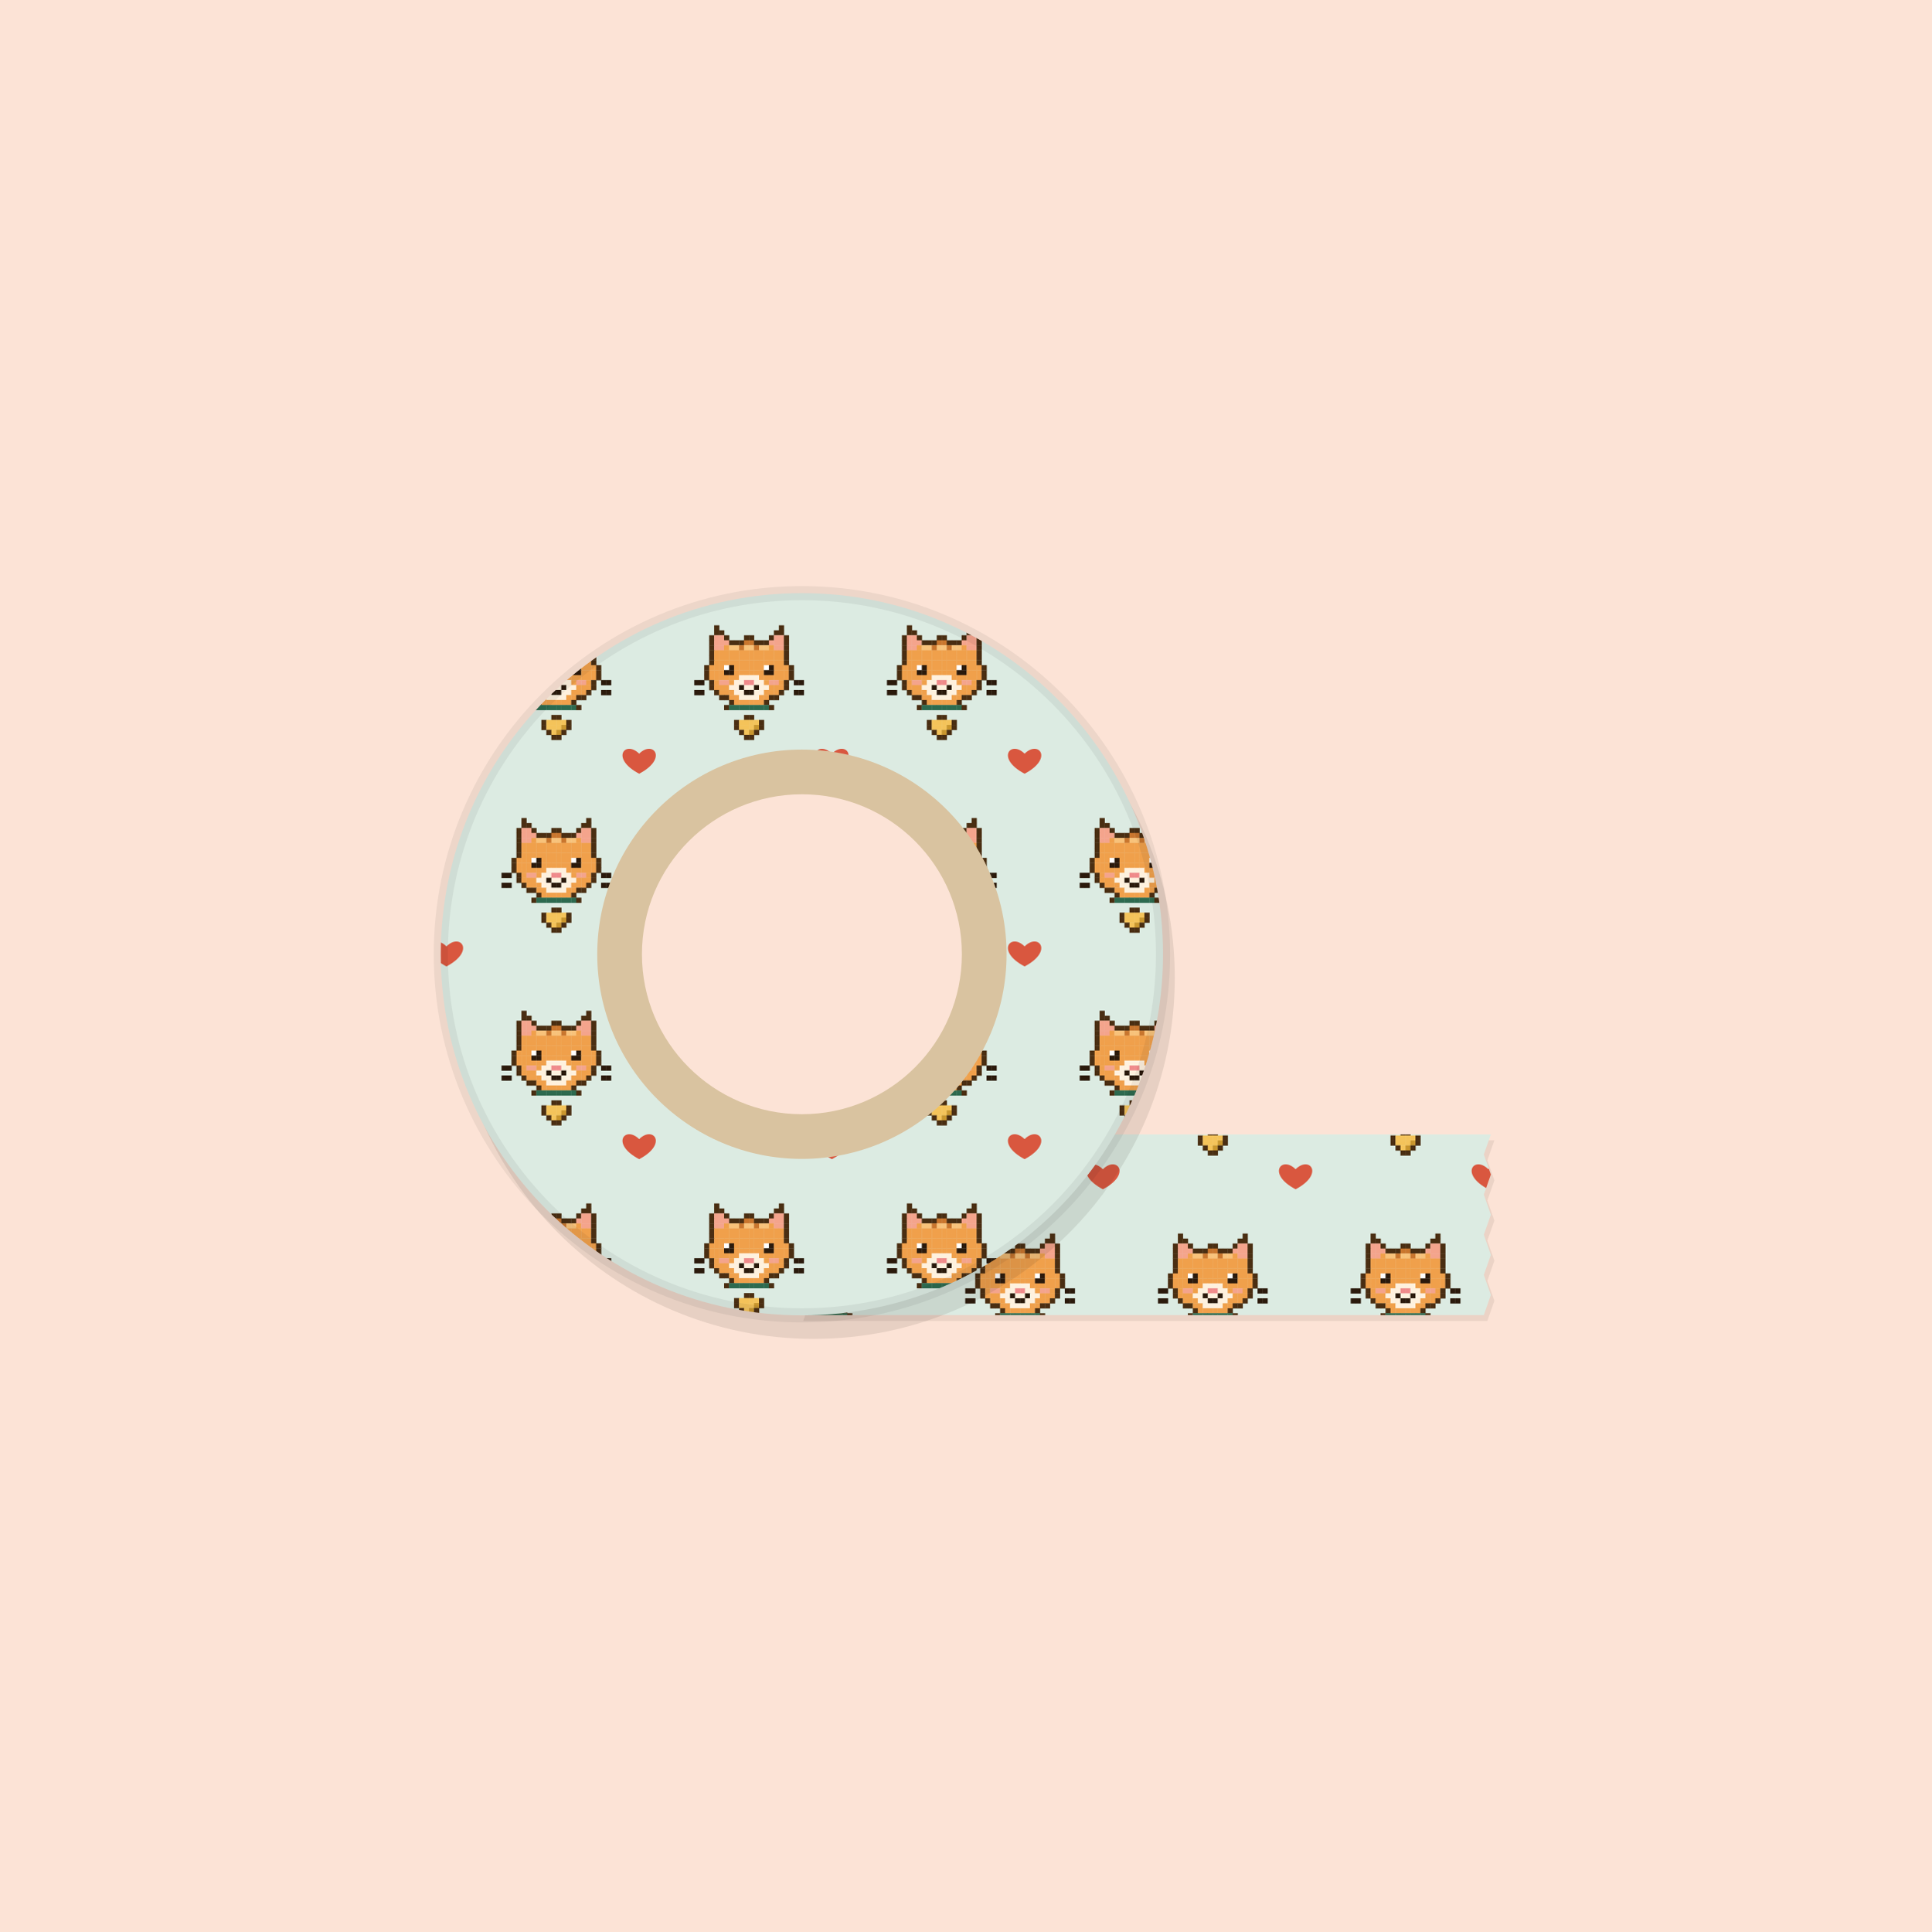
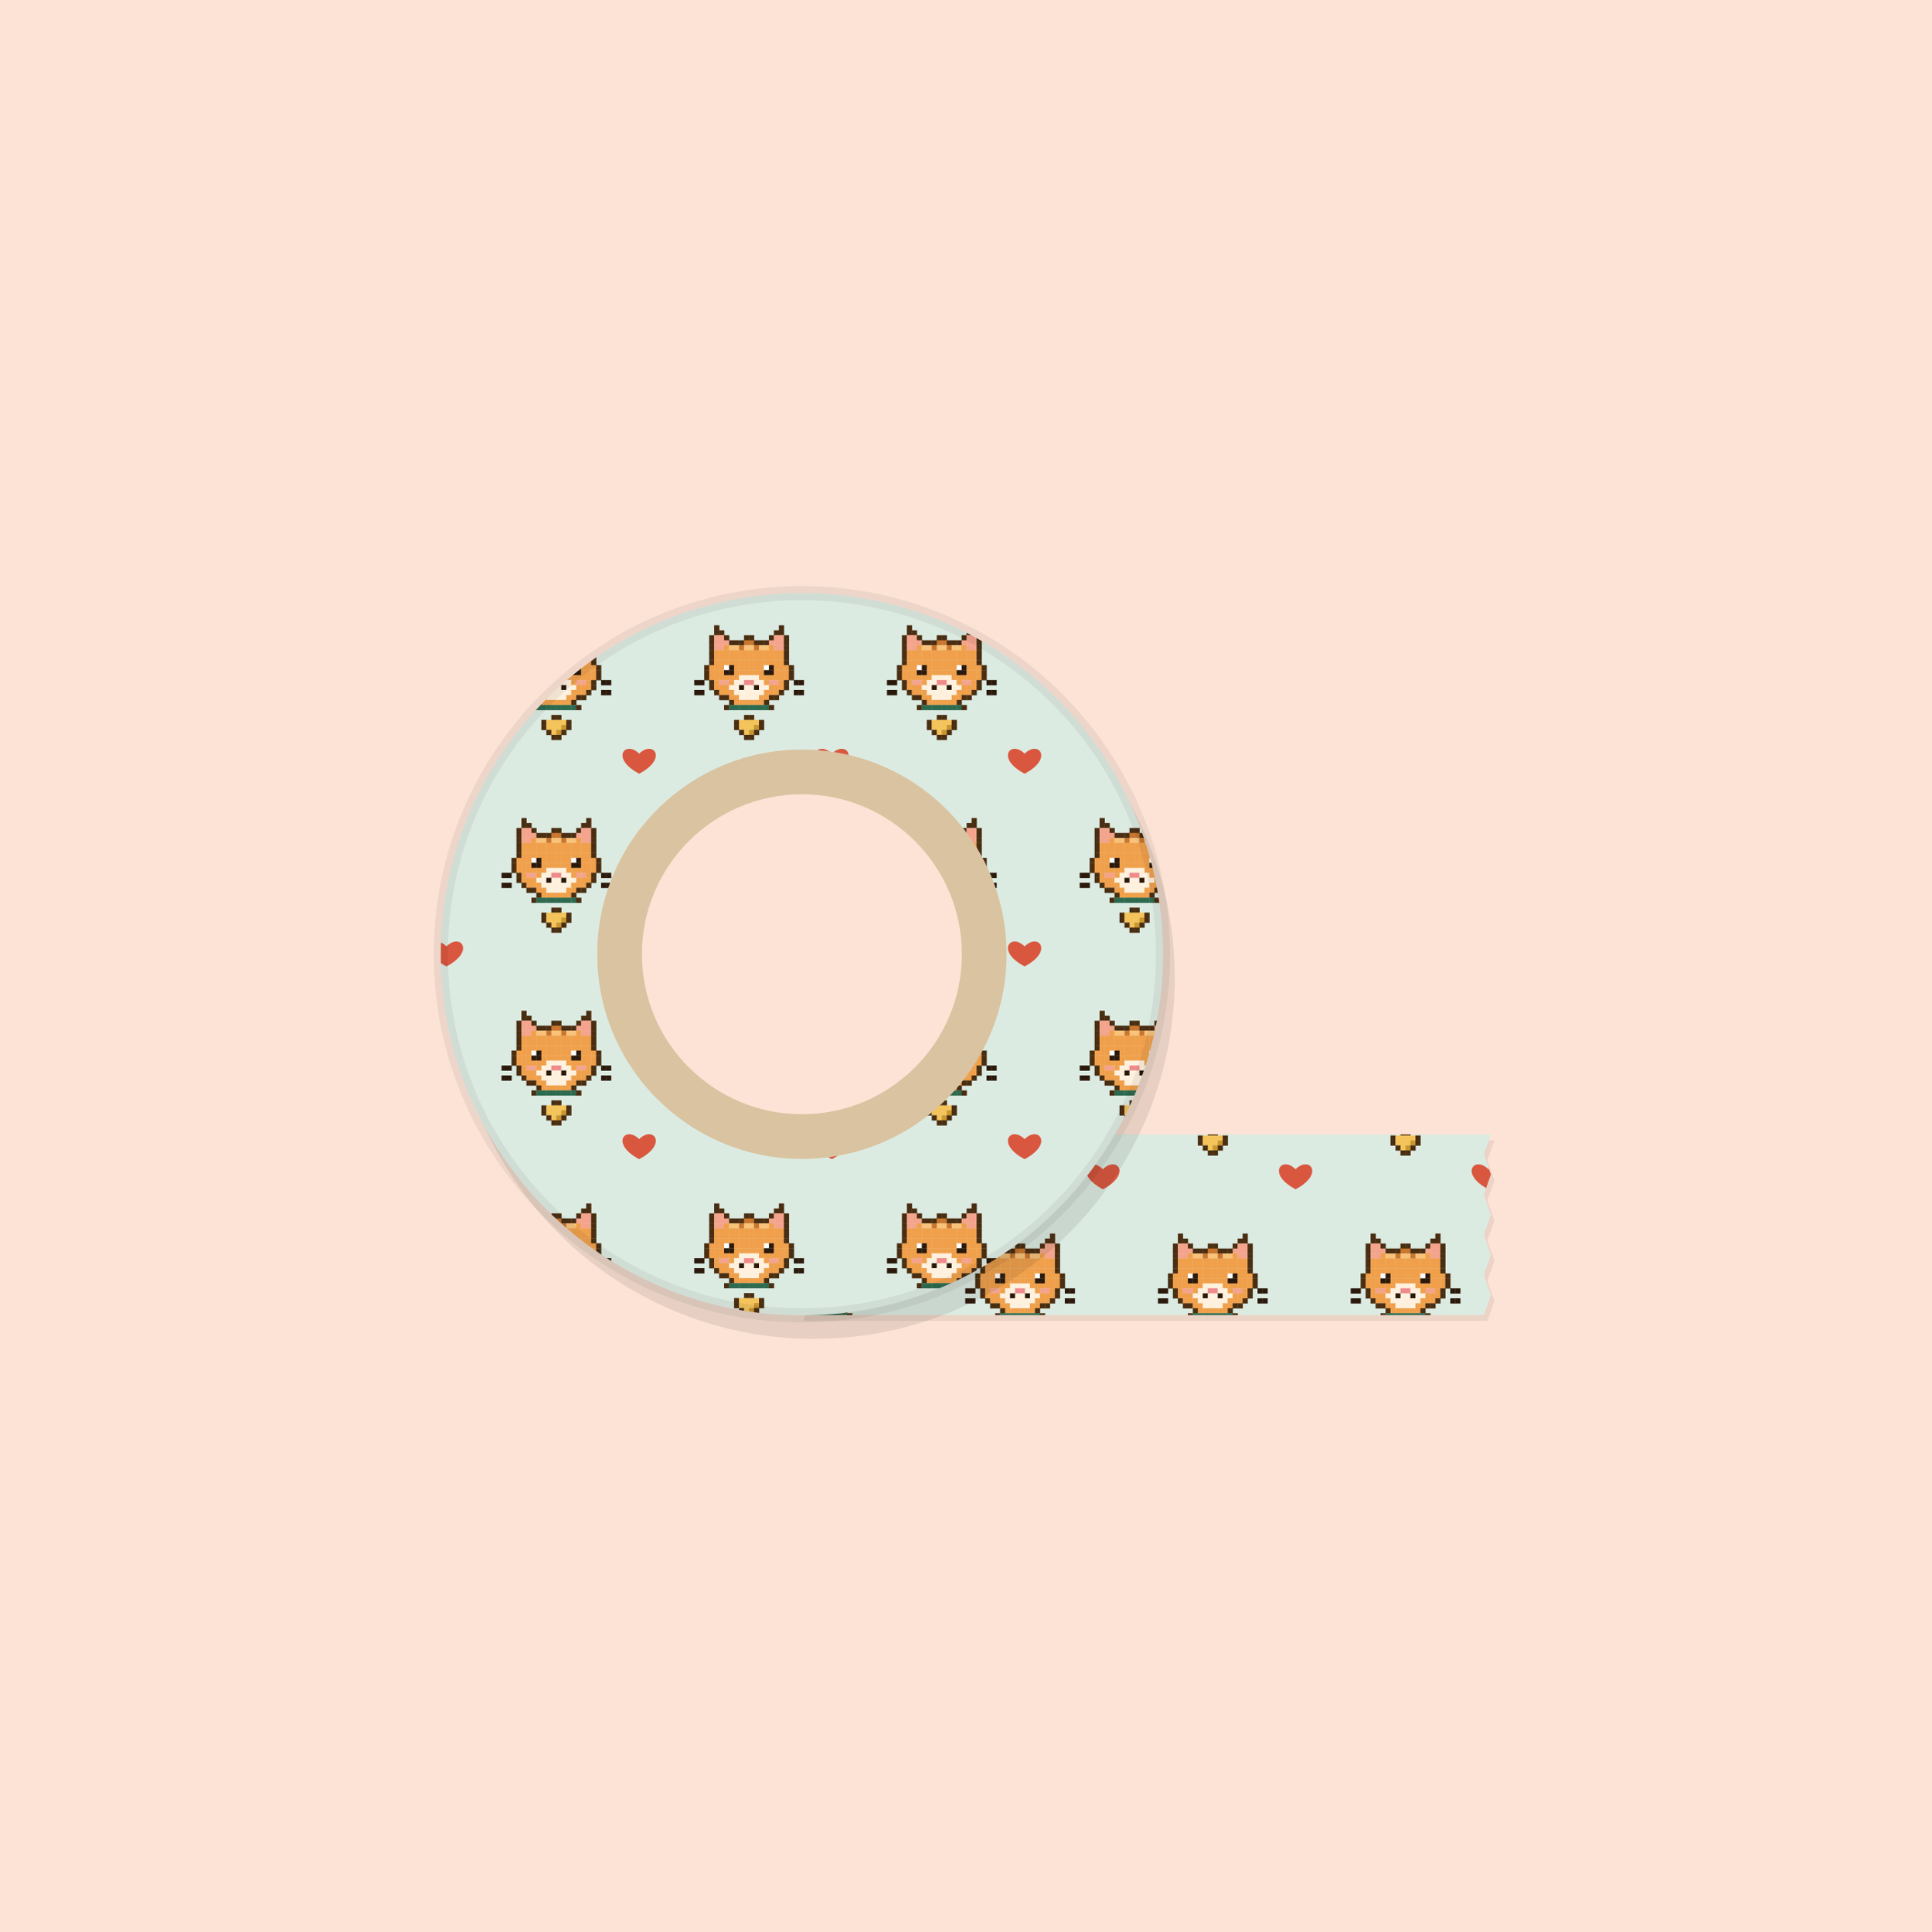
<svg xmlns="http://www.w3.org/2000/svg" width="1024" height="1024" viewBox="0 0 1024 1024">
  <rect width="1024" height="1024" fill="#FCE3D6" />
  <g transform="translate(156.95 224.60) scale(0.62344)">
-     <pattern id="ti75" width="163.84" height="163.84" patternUnits="userSpaceOnUse">
+     <pattern id="ti5" width="163.84" height="163.84" patternUnits="userSpaceOnUse">
      <rect width="163.84" height="163.84" fill="#DCEBE2" />
      <rect x="27.716" y="7.509" width="4.433" height="4.433" fill="#4A2E12" />
      <rect x="82.739" y="7.509" width="4.433" height="4.433" fill="#4A2E12" />
      <rect x="27.716" y="11.742" width="4.433" height="4.433" fill="#4A2E12" />
      <rect x="31.949" y="11.742" width="4.433" height="4.433" fill="#4A2E12" />
      <rect x="78.507" y="11.742" width="4.433" height="4.433" fill="#4A2E12" />
      <rect x="82.739" y="11.742" width="4.433" height="4.433" fill="#4A2E12" />
      <rect x="23.484" y="15.974" width="4.433" height="4.433" fill="#4A2E12" />
      <rect x="27.716" y="15.974" width="4.433" height="4.433" fill="#F4A48C" />
      <rect x="31.949" y="15.974" width="4.433" height="4.433" fill="#F4A48C" />
      <rect x="36.181" y="15.974" width="4.433" height="4.433" fill="#4A2E12" />
      <rect x="53.111" y="15.974" width="4.433" height="4.433" fill="#4A2E12" />
      <rect x="57.344" y="15.974" width="4.433" height="4.433" fill="#4A2E12" />
      <rect x="74.274" y="15.974" width="4.433" height="4.433" fill="#4A2E12" />
      <rect x="78.507" y="15.974" width="4.433" height="4.433" fill="#F4A48C" />
      <rect x="82.739" y="15.974" width="4.433" height="4.433" fill="#F4A48C" />
      <rect x="86.972" y="15.974" width="4.433" height="4.433" fill="#4A2E12" />
      <rect x="23.484" y="20.207" width="4.433" height="4.433" fill="#4A2E12" />
      <rect x="27.716" y="20.207" width="4.433" height="4.433" fill="#F4A48C" />
      <rect x="31.949" y="20.207" width="4.433" height="4.433" fill="#F4A48C" />
      <rect x="36.181" y="20.207" width="4.433" height="4.433" fill="#F4A48C" />
      <rect x="40.414" y="20.207" width="4.433" height="4.433" fill="#4A2E12" />
      <rect x="44.646" y="20.207" width="4.433" height="4.433" fill="#4A2E12" />
      <rect x="48.879" y="20.207" width="4.433" height="4.433" fill="#4A2E12" />
      <rect x="53.111" y="20.207" width="4.433" height="4.433" fill="#C9762E" />
      <rect x="57.344" y="20.207" width="4.433" height="4.433" fill="#C9762E" />
      <rect x="61.577" y="20.207" width="4.433" height="4.433" fill="#4A2E12" />
      <rect x="65.809" y="20.207" width="4.433" height="4.433" fill="#4A2E12" />
      <rect x="70.042" y="20.207" width="4.433" height="4.433" fill="#4A2E12" />
      <rect x="74.274" y="20.207" width="4.433" height="4.433" fill="#F4A48C" />
      <rect x="78.507" y="20.207" width="4.433" height="4.433" fill="#F4A48C" />
      <rect x="82.739" y="20.207" width="4.433" height="4.433" fill="#F4A48C" />
      <rect x="86.972" y="20.207" width="4.433" height="4.433" fill="#4A2E12" />
      <rect x="23.484" y="24.439" width="4.433" height="4.433" fill="#4A2E12" />
      <rect x="27.716" y="24.439" width="4.433" height="4.433" fill="#F4A48C" />
      <rect x="31.949" y="24.439" width="4.433" height="4.433" fill="#F4A48C" />
      <rect x="36.181" y="24.439" width="4.433" height="4.433" fill="#F0A04B" />
      <rect x="40.414" y="24.439" width="4.433" height="4.433" fill="#F8C27A" />
      <rect x="44.646" y="24.439" width="4.433" height="4.433" fill="#F8C27A" />
      <rect x="48.879" y="24.439" width="4.433" height="4.433" fill="#C9762E" />
      <rect x="53.111" y="24.439" width="4.433" height="4.433" fill="#F8C27A" />
      <rect x="57.344" y="24.439" width="4.433" height="4.433" fill="#F8C27A" />
      <rect x="61.577" y="24.439" width="4.433" height="4.433" fill="#C9762E" />
      <rect x="65.809" y="24.439" width="4.433" height="4.433" fill="#F8C27A" />
      <rect x="70.042" y="24.439" width="4.433" height="4.433" fill="#F8C27A" />
      <rect x="74.274" y="24.439" width="4.433" height="4.433" fill="#F0A04B" />
      <rect x="78.507" y="24.439" width="4.433" height="4.433" fill="#F4A48C" />
      <rect x="82.739" y="24.439" width="4.433" height="4.433" fill="#F4A48C" />
      <rect x="86.972" y="24.439" width="4.433" height="4.433" fill="#4A2E12" />
      <rect x="23.484" y="28.672" width="4.433" height="4.433" fill="#4A2E12" />
      <rect x="27.716" y="28.672" width="4.433" height="4.433" fill="#F0A04B" />
      <rect x="31.949" y="28.672" width="4.433" height="4.433" fill="#F0A04B" />
      <rect x="36.181" y="28.672" width="4.433" height="4.433" fill="#F0A04B" />
      <rect x="40.414" y="28.672" width="4.433" height="4.433" fill="#F0A04B" />
      <rect x="44.646" y="28.672" width="4.433" height="4.433" fill="#F0A04B" />
      <rect x="48.879" y="28.672" width="4.433" height="4.433" fill="#F0A04B" />
      <rect x="53.111" y="28.672" width="4.433" height="4.433" fill="#F0A04B" />
      <rect x="57.344" y="28.672" width="4.433" height="4.433" fill="#F0A04B" />
      <rect x="61.577" y="28.672" width="4.433" height="4.433" fill="#F0A04B" />
      <rect x="65.809" y="28.672" width="4.433" height="4.433" fill="#F0A04B" />
      <rect x="70.042" y="28.672" width="4.433" height="4.433" fill="#F0A04B" />
      <rect x="74.274" y="28.672" width="4.433" height="4.433" fill="#F0A04B" />
      <rect x="78.507" y="28.672" width="4.433" height="4.433" fill="#F0A04B" />
      <rect x="82.739" y="28.672" width="4.433" height="4.433" fill="#F0A04B" />
      <rect x="86.972" y="28.672" width="4.433" height="4.433" fill="#4A2E12" />
      <rect x="23.484" y="32.904" width="4.433" height="4.433" fill="#4A2E12" />
      <rect x="27.716" y="32.904" width="4.433" height="4.433" fill="#F0A04B" />
      <rect x="31.949" y="32.904" width="4.433" height="4.433" fill="#F0A04B" />
      <rect x="36.181" y="32.904" width="4.433" height="4.433" fill="#F0A04B" />
      <rect x="40.414" y="32.904" width="4.433" height="4.433" fill="#F0A04B" />
      <rect x="44.646" y="32.904" width="4.433" height="4.433" fill="#F0A04B" />
      <rect x="48.879" y="32.904" width="4.433" height="4.433" fill="#F0A04B" />
      <rect x="53.111" y="32.904" width="4.433" height="4.433" fill="#F0A04B" />
      <rect x="57.344" y="32.904" width="4.433" height="4.433" fill="#F0A04B" />
      <rect x="61.577" y="32.904" width="4.433" height="4.433" fill="#F0A04B" />
      <rect x="65.809" y="32.904" width="4.433" height="4.433" fill="#F0A04B" />
      <rect x="70.042" y="32.904" width="4.433" height="4.433" fill="#F0A04B" />
      <rect x="74.274" y="32.904" width="4.433" height="4.433" fill="#F0A04B" />
      <rect x="78.507" y="32.904" width="4.433" height="4.433" fill="#F0A04B" />
      <rect x="82.739" y="32.904" width="4.433" height="4.433" fill="#F0A04B" />
      <rect x="86.972" y="32.904" width="4.433" height="4.433" fill="#4A2E12" />
      <rect x="23.484" y="37.137" width="4.433" height="4.433" fill="#4A2E12" />
      <rect x="27.716" y="37.137" width="4.433" height="4.433" fill="#F0A04B" />
      <rect x="31.949" y="37.137" width="4.433" height="4.433" fill="#F0A04B" />
      <rect x="36.181" y="37.137" width="4.433" height="4.433" fill="#F0A04B" />
      <rect x="40.414" y="37.137" width="4.433" height="4.433" fill="#F0A04B" />
      <rect x="44.646" y="37.137" width="4.433" height="4.433" fill="#F0A04B" />
      <rect x="48.879" y="37.137" width="4.433" height="4.433" fill="#F0A04B" />
      <rect x="53.111" y="37.137" width="4.433" height="4.433" fill="#F0A04B" />
      <rect x="57.344" y="37.137" width="4.433" height="4.433" fill="#F0A04B" />
      <rect x="61.577" y="37.137" width="4.433" height="4.433" fill="#F0A04B" />
      <rect x="65.809" y="37.137" width="4.433" height="4.433" fill="#F0A04B" />
      <rect x="70.042" y="37.137" width="4.433" height="4.433" fill="#F0A04B" />
      <rect x="74.274" y="37.137" width="4.433" height="4.433" fill="#F0A04B" />
      <rect x="78.507" y="37.137" width="4.433" height="4.433" fill="#F0A04B" />
      <rect x="82.739" y="37.137" width="4.433" height="4.433" fill="#F0A04B" />
      <rect x="86.972" y="37.137" width="4.433" height="4.433" fill="#4A2E12" />
      <rect x="19.251" y="41.37" width="4.433" height="4.433" fill="#4A2E12" />
      <rect x="23.484" y="41.37" width="4.433" height="4.433" fill="#F0A04B" />
      <rect x="27.716" y="41.37" width="4.433" height="4.433" fill="#F0A04B" />
      <rect x="31.949" y="41.37" width="4.433" height="4.433" fill="#F0A04B" />
      <rect x="36.181" y="41.37" width="4.433" height="4.433" fill="#FFFFFF" />
      <rect x="40.414" y="41.37" width="4.433" height="4.433" fill="#2B1A0C" />
      <rect x="44.646" y="41.37" width="4.433" height="4.433" fill="#F0A04B" />
      <rect x="48.879" y="41.37" width="4.433" height="4.433" fill="#F0A04B" />
      <rect x="53.111" y="41.37" width="4.433" height="4.433" fill="#F0A04B" />
      <rect x="57.344" y="41.37" width="4.433" height="4.433" fill="#F0A04B" />
      <rect x="61.577" y="41.37" width="4.433" height="4.433" fill="#F0A04B" />
      <rect x="65.809" y="41.37" width="4.433" height="4.433" fill="#F0A04B" />
      <rect x="70.042" y="41.37" width="4.433" height="4.433" fill="#FFFFFF" />
      <rect x="74.274" y="41.37" width="4.433" height="4.433" fill="#2B1A0C" />
      <rect x="78.507" y="41.37" width="4.433" height="4.433" fill="#F0A04B" />
      <rect x="82.739" y="41.37" width="4.433" height="4.433" fill="#F0A04B" />
      <rect x="86.972" y="41.37" width="4.433" height="4.433" fill="#F0A04B" />
      <rect x="91.204" y="41.37" width="4.433" height="4.433" fill="#4A2E12" />
      <rect x="19.251" y="45.602" width="4.433" height="4.433" fill="#4A2E12" />
      <rect x="23.484" y="45.602" width="4.433" height="4.433" fill="#F0A04B" />
      <rect x="27.716" y="45.602" width="4.433" height="4.433" fill="#F0A04B" />
      <rect x="31.949" y="45.602" width="4.433" height="4.433" fill="#F0A04B" />
      <rect x="36.181" y="45.602" width="4.433" height="4.433" fill="#2B1A0C" />
      <rect x="40.414" y="45.602" width="4.433" height="4.433" fill="#2B1A0C" />
      <rect x="44.646" y="45.602" width="4.433" height="4.433" fill="#F0A04B" />
      <rect x="48.879" y="45.602" width="4.433" height="4.433" fill="#F0A04B" />
      <rect x="53.111" y="45.602" width="4.433" height="4.433" fill="#F0A04B" />
      <rect x="57.344" y="45.602" width="4.433" height="4.433" fill="#F0A04B" />
      <rect x="61.577" y="45.602" width="4.433" height="4.433" fill="#F0A04B" />
      <rect x="65.809" y="45.602" width="4.433" height="4.433" fill="#F0A04B" />
      <rect x="70.042" y="45.602" width="4.433" height="4.433" fill="#2B1A0C" />
      <rect x="74.274" y="45.602" width="4.433" height="4.433" fill="#2B1A0C" />
      <rect x="78.507" y="45.602" width="4.433" height="4.433" fill="#F0A04B" />
      <rect x="82.739" y="45.602" width="4.433" height="4.433" fill="#F0A04B" />
      <rect x="86.972" y="45.602" width="4.433" height="4.433" fill="#F0A04B" />
      <rect x="91.204" y="45.602" width="4.433" height="4.433" fill="#4A2E12" />
      <rect x="19.251" y="49.835" width="4.433" height="4.433" fill="#4A2E12" />
      <rect x="23.484" y="49.835" width="4.433" height="4.433" fill="#F0A04B" />
      <rect x="27.716" y="49.835" width="4.433" height="4.433" fill="#F0A04B" />
      <rect x="31.949" y="49.835" width="4.433" height="4.433" fill="#F0A04B" />
      <rect x="36.181" y="49.835" width="4.433" height="4.433" fill="#F0A04B" />
      <rect x="40.414" y="49.835" width="4.433" height="4.433" fill="#F0A04B" />
      <rect x="44.646" y="49.835" width="4.433" height="4.433" fill="#F0A04B" />
      <rect x="48.879" y="49.835" width="4.433" height="4.433" fill="#FFF1DE" />
      <rect x="53.111" y="49.835" width="4.433" height="4.433" fill="#FFF1DE" />
      <rect x="57.344" y="49.835" width="4.433" height="4.433" fill="#FFF1DE" />
      <rect x="61.577" y="49.835" width="4.433" height="4.433" fill="#FFF1DE" />
      <rect x="65.809" y="49.835" width="4.433" height="4.433" fill="#F0A04B" />
      <rect x="70.042" y="49.835" width="4.433" height="4.433" fill="#F0A04B" />
      <rect x="74.274" y="49.835" width="4.433" height="4.433" fill="#F0A04B" />
      <rect x="78.507" y="49.835" width="4.433" height="4.433" fill="#F0A04B" />
      <rect x="82.739" y="49.835" width="4.433" height="4.433" fill="#F0A04B" />
      <rect x="86.972" y="49.835" width="4.433" height="4.433" fill="#F0A04B" />
      <rect x="91.204" y="49.835" width="4.433" height="4.433" fill="#4A2E12" />
      <rect x="10.786" y="54.067" width="4.433" height="4.433" fill="#2B1A0C" />
      <rect x="15.019" y="54.067" width="4.433" height="4.433" fill="#2B1A0C" />
      <rect x="23.484" y="54.067" width="4.433" height="4.433" fill="#4A2E12" />
      <rect x="27.716" y="54.067" width="4.433" height="4.433" fill="#F0A04B" />
      <rect x="31.949" y="54.067" width="4.433" height="4.433" fill="#F4A48C" />
      <rect x="36.181" y="54.067" width="4.433" height="4.433" fill="#F4A48C" />
      <rect x="40.414" y="54.067" width="4.433" height="4.433" fill="#F0A04B" />
      <rect x="44.646" y="54.067" width="4.433" height="4.433" fill="#FFF1DE" />
      <rect x="48.879" y="54.067" width="4.433" height="4.433" fill="#FFF1DE" />
      <rect x="53.111" y="54.067" width="4.433" height="4.433" fill="#F08A8A" />
      <rect x="57.344" y="54.067" width="4.433" height="4.433" fill="#F08A8A" />
      <rect x="61.577" y="54.067" width="4.433" height="4.433" fill="#FFF1DE" />
      <rect x="65.809" y="54.067" width="4.433" height="4.433" fill="#FFF1DE" />
      <rect x="70.042" y="54.067" width="4.433" height="4.433" fill="#F0A04B" />
      <rect x="74.274" y="54.067" width="4.433" height="4.433" fill="#F4A48C" />
      <rect x="78.507" y="54.067" width="4.433" height="4.433" fill="#F4A48C" />
      <rect x="82.739" y="54.067" width="4.433" height="4.433" fill="#F0A04B" />
      <rect x="86.972" y="54.067" width="4.433" height="4.433" fill="#4A2E12" />
      <rect x="95.437" y="54.067" width="4.433" height="4.433" fill="#2B1A0C" />
      <rect x="99.669" y="54.067" width="4.433" height="4.433" fill="#2B1A0C" />
      <rect x="23.484" y="58.3" width="4.433" height="4.433" fill="#4A2E12" />
      <rect x="27.716" y="58.3" width="4.433" height="4.433" fill="#F0A04B" />
      <rect x="31.949" y="58.3" width="4.433" height="4.433" fill="#F0A04B" />
      <rect x="36.181" y="58.3" width="4.433" height="4.433" fill="#F0A04B" />
      <rect x="40.414" y="58.3" width="4.433" height="4.433" fill="#FFF1DE" />
      <rect x="44.646" y="58.3" width="4.433" height="4.433" fill="#FFF1DE" />
      <rect x="48.879" y="58.3" width="4.433" height="4.433" fill="#2B1A0C" />
      <rect x="53.111" y="58.3" width="4.433" height="4.433" fill="#FFF1DE" />
      <rect x="57.344" y="58.3" width="4.433" height="4.433" fill="#FFF1DE" />
      <rect x="61.577" y="58.3" width="4.433" height="4.433" fill="#2B1A0C" />
      <rect x="65.809" y="58.3" width="4.433" height="4.433" fill="#FFF1DE" />
      <rect x="70.042" y="58.3" width="4.433" height="4.433" fill="#FFF1DE" />
      <rect x="74.274" y="58.3" width="4.433" height="4.433" fill="#F0A04B" />
      <rect x="78.507" y="58.3" width="4.433" height="4.433" fill="#F0A04B" />
      <rect x="82.739" y="58.3" width="4.433" height="4.433" fill="#F0A04B" />
      <rect x="86.972" y="58.3" width="4.433" height="4.433" fill="#4A2E12" />
      <rect x="10.786" y="62.532" width="4.433" height="4.433" fill="#2B1A0C" />
      <rect x="15.019" y="62.532" width="4.433" height="4.433" fill="#2B1A0C" />
      <rect x="27.716" y="62.532" width="4.433" height="4.433" fill="#4A2E12" />
      <rect x="31.949" y="62.532" width="4.433" height="4.433" fill="#F0A04B" />
      <rect x="36.181" y="62.532" width="4.433" height="4.433" fill="#F0A04B" />
      <rect x="40.414" y="62.532" width="4.433" height="4.433" fill="#F0A04B" />
      <rect x="44.646" y="62.532" width="4.433" height="4.433" fill="#FFF1DE" />
      <rect x="48.879" y="62.532" width="4.433" height="4.433" fill="#FFF1DE" />
-       <rect x="53.111" y="62.532" width="4.433" height="4.433" fill="#2B1A0C" />
-       <rect x="57.344" y="62.532" width="4.433" height="4.433" fill="#2B1A0C" />
+       <rect x="53.111" y="62.532" width="4.433" height="4.433" fill="#FFF1DE" />
+       <rect x="57.344" y="62.532" width="4.433" height="4.433" fill="#FFF1DE" />
      <rect x="61.577" y="62.532" width="4.433" height="4.433" fill="#FFF1DE" />
      <rect x="65.809" y="62.532" width="4.433" height="4.433" fill="#FFF1DE" />
      <rect x="70.042" y="62.532" width="4.433" height="4.433" fill="#F0A04B" />
      <rect x="74.274" y="62.532" width="4.433" height="4.433" fill="#F0A04B" />
      <rect x="78.507" y="62.532" width="4.433" height="4.433" fill="#F0A04B" />
      <rect x="82.739" y="62.532" width="4.433" height="4.433" fill="#4A2E12" />
      <rect x="95.437" y="62.532" width="4.433" height="4.433" fill="#2B1A0C" />
      <rect x="99.669" y="62.532" width="4.433" height="4.433" fill="#2B1A0C" />
      <rect x="31.949" y="66.765" width="4.433" height="4.433" fill="#4A2E12" />
      <rect x="36.181" y="66.765" width="4.433" height="4.433" fill="#4A2E12" />
      <rect x="40.414" y="66.765" width="4.433" height="4.433" fill="#F0A04B" />
      <rect x="44.646" y="66.765" width="4.433" height="4.433" fill="#F0A04B" />
      <rect x="48.879" y="66.765" width="4.433" height="4.433" fill="#FFF1DE" />
      <rect x="53.111" y="66.765" width="4.433" height="4.433" fill="#FFF1DE" />
      <rect x="57.344" y="66.765" width="4.433" height="4.433" fill="#FFF1DE" />
      <rect x="61.577" y="66.765" width="4.433" height="4.433" fill="#FFF1DE" />
      <rect x="65.809" y="66.765" width="4.433" height="4.433" fill="#F0A04B" />
      <rect x="70.042" y="66.765" width="4.433" height="4.433" fill="#F0A04B" />
      <rect x="74.274" y="66.765" width="4.433" height="4.433" fill="#4A2E12" />
      <rect x="78.507" y="66.765" width="4.433" height="4.433" fill="#4A2E12" />
      <rect x="40.414" y="70.997" width="4.433" height="4.433" fill="#4A2E12" />
      <rect x="44.646" y="70.997" width="4.433" height="4.433" fill="#F0A04B" />
      <rect x="48.879" y="70.997" width="4.433" height="4.433" fill="#F0A04B" />
      <rect x="53.111" y="70.997" width="4.433" height="4.433" fill="#F0A04B" />
      <rect x="57.344" y="70.997" width="4.433" height="4.433" fill="#F0A04B" />
      <rect x="61.577" y="70.997" width="4.433" height="4.433" fill="#F0A04B" />
      <rect x="65.809" y="70.997" width="4.433" height="4.433" fill="#F0A04B" />
      <rect x="70.042" y="70.997" width="4.433" height="4.433" fill="#4A2E12" />
      <rect x="36.181" y="75.23" width="4.433" height="4.433" fill="#4A2E12" />
      <rect x="40.414" y="75.23" width="4.433" height="4.433" fill="#2D6A4F" />
      <rect x="44.646" y="75.23" width="4.433" height="4.433" fill="#2D6A4F" />
      <rect x="48.879" y="75.23" width="4.433" height="4.433" fill="#2D6A4F" />
      <rect x="53.111" y="75.23" width="4.433" height="4.433" fill="#2D6A4F" />
      <rect x="57.344" y="75.23" width="4.433" height="4.433" fill="#2D6A4F" />
      <rect x="61.577" y="75.23" width="4.433" height="4.433" fill="#2D6A4F" />
      <rect x="65.809" y="75.23" width="4.433" height="4.433" fill="#2D6A4F" />
      <rect x="70.042" y="75.23" width="4.433" height="4.433" fill="#2D6A4F" />
      <rect x="74.274" y="75.23" width="4.433" height="4.433" fill="#4A2E12" />
      <rect x="53.111" y="83.695" width="4.433" height="4.433" fill="#4A2E12" />
      <rect x="57.344" y="83.695" width="4.433" height="4.433" fill="#4A2E12" />
      <rect x="44.646" y="87.927" width="4.433" height="4.433" fill="#4A2E12" />
      <rect x="48.879" y="87.927" width="4.433" height="4.433" fill="#F4C35A" />
      <rect x="53.111" y="87.927" width="4.433" height="4.433" fill="#F4C35A" />
      <rect x="57.344" y="87.927" width="4.433" height="4.433" fill="#F4C35A" />
      <rect x="61.577" y="87.927" width="4.433" height="4.433" fill="#F4C35A" />
      <rect x="65.809" y="87.927" width="4.433" height="4.433" fill="#4A2E12" />
      <rect x="44.646" y="92.16" width="4.433" height="4.433" fill="#4A2E12" />
      <rect x="48.879" y="92.16" width="4.433" height="4.433" fill="#F4C35A" />
      <rect x="53.111" y="92.16" width="4.433" height="4.433" fill="#F4C35A" />
      <rect x="57.344" y="92.16" width="4.433" height="4.433" fill="#F4C35A" />
      <rect x="61.577" y="92.16" width="4.433" height="4.433" fill="#C9962E" />
      <rect x="65.809" y="92.16" width="4.433" height="4.433" fill="#4A2E12" />
      <rect x="48.879" y="96.392" width="4.433" height="4.433" fill="#4A2E12" />
      <rect x="53.111" y="96.392" width="4.433" height="4.433" fill="#F4C35A" />
      <rect x="57.344" y="96.392" width="4.433" height="4.433" fill="#C9962E" />
      <rect x="61.577" y="96.392" width="4.433" height="4.433" fill="#4A2E12" />
      <rect x="53.111" y="100.625" width="4.433" height="4.433" fill="#4A2E12" />
      <rect x="57.344" y="100.625" width="4.433" height="4.433" fill="#4A2E12" />
      <path d="M127.80,133.69 C102.89,120.59 116.00,104.86 127.80,116.65 C139.59,104.86 152.70,120.59 127.80,133.69 Z" fill="#D9573F" />
    </pattern>
    <g transform="translate(721.92 680.96) rotate(0)" opacity="1">
      <path d="M-291.8,-76.8 L291.8,-76.8 L293.8,-76.8 L287.8,-59.7 L293.8,-42.7 L287.8,-25.6 L293.8,-8.5 L287.8,8.5 L293.8,25.6 L287.8,42.7 L293.8,59.7 L287.8,76.8 L-291.8,76.8 L-293.8,76.8 L-287.8,59.7 L-293.8,42.7 L-287.8,25.6 L-293.8,8.5 L-287.8,-8.5 L-293.8,-25.6 L-287.8,-42.7 L-293.8,-59.7 L-287.8,-76.8 Z" fill="#2B1F12" opacity=".08" transform="translate(3 5)" />
-       <path d="M-291.8,-76.8 L291.8,-76.8 L293.8,-76.8 L287.8,-59.7 L293.8,-42.7 L287.8,-25.6 L293.8,-8.5 L287.8,8.5 L293.8,25.6 L287.8,42.7 L293.8,59.7 L287.8,76.8 L-291.8,76.8 L-293.8,76.8 L-287.8,59.7 L-293.8,42.7 L-287.8,25.6 L-293.8,8.5 L-287.8,-8.5 L-293.8,-25.6 L-287.8,-42.7 L-293.8,-59.7 L-287.8,-76.8 Z" fill="url(#ti75)" />
+       <path d="M-291.8,-76.8 L291.8,-76.8 L293.8,-76.8 L287.8,-59.7 L293.8,-42.7 L287.8,-25.6 L293.8,-8.5 L287.8,8.5 L293.8,25.6 L287.8,42.7 L293.8,59.7 L287.8,76.8 L-291.8,76.8 L-293.8,76.8 L-287.8,59.7 L-293.8,42.7 L-287.8,25.6 L-293.8,8.5 L-287.8,-8.5 L-293.8,-25.6 L-287.8,-42.7 L-293.8,-59.7 L-287.8,-76.8 Z" fill="url(#ti5)" />
    </g>
    <circle cx="440" cy="471" r="307" fill="#2B1F12" opacity=".1" />
-     <circle cx="430" cy="451" r="307" fill="url(#ti75)" />
+     <circle cx="430" cy="451" r="307" fill="url(#ti5)" />
    <circle cx="430" cy="451" r="307" fill="none" stroke="#000" stroke-opacity=".06" stroke-width="12" />
    <circle cx="430" cy="451" r="174" fill="#D9C3A0" />
    <circle cx="430" cy="451" r="136" fill="#FCE3D6" />
  </g>
</svg>
